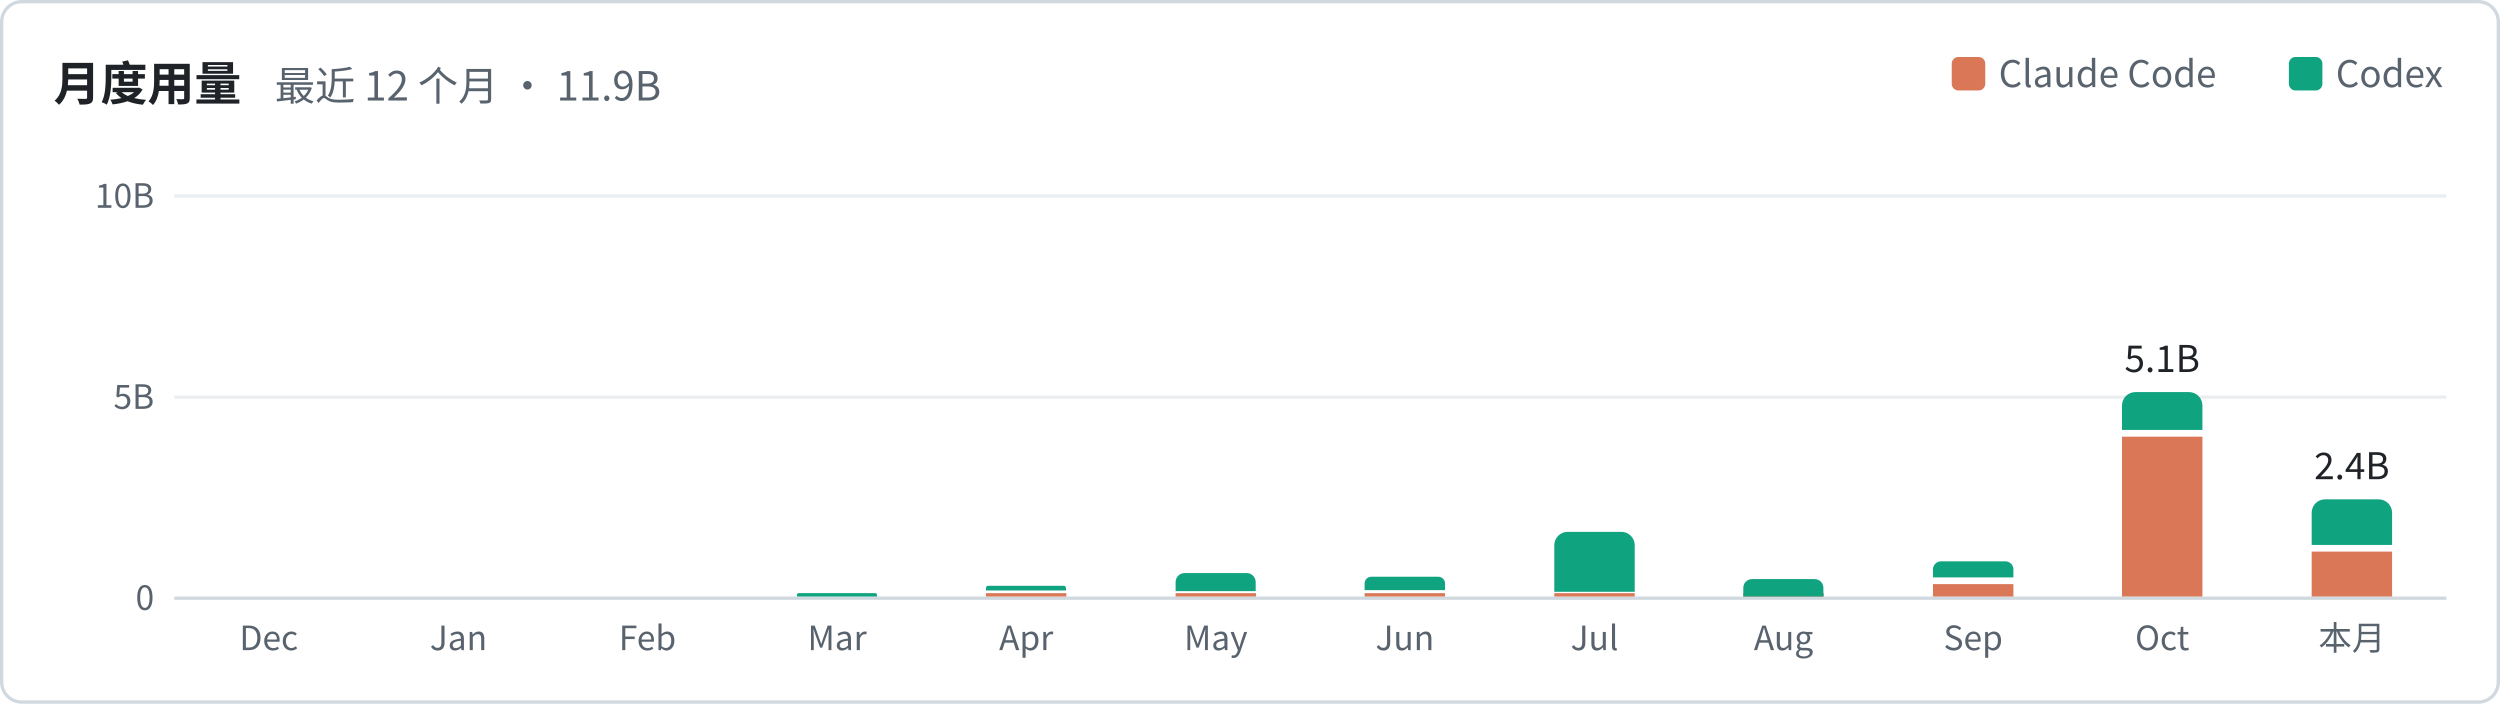
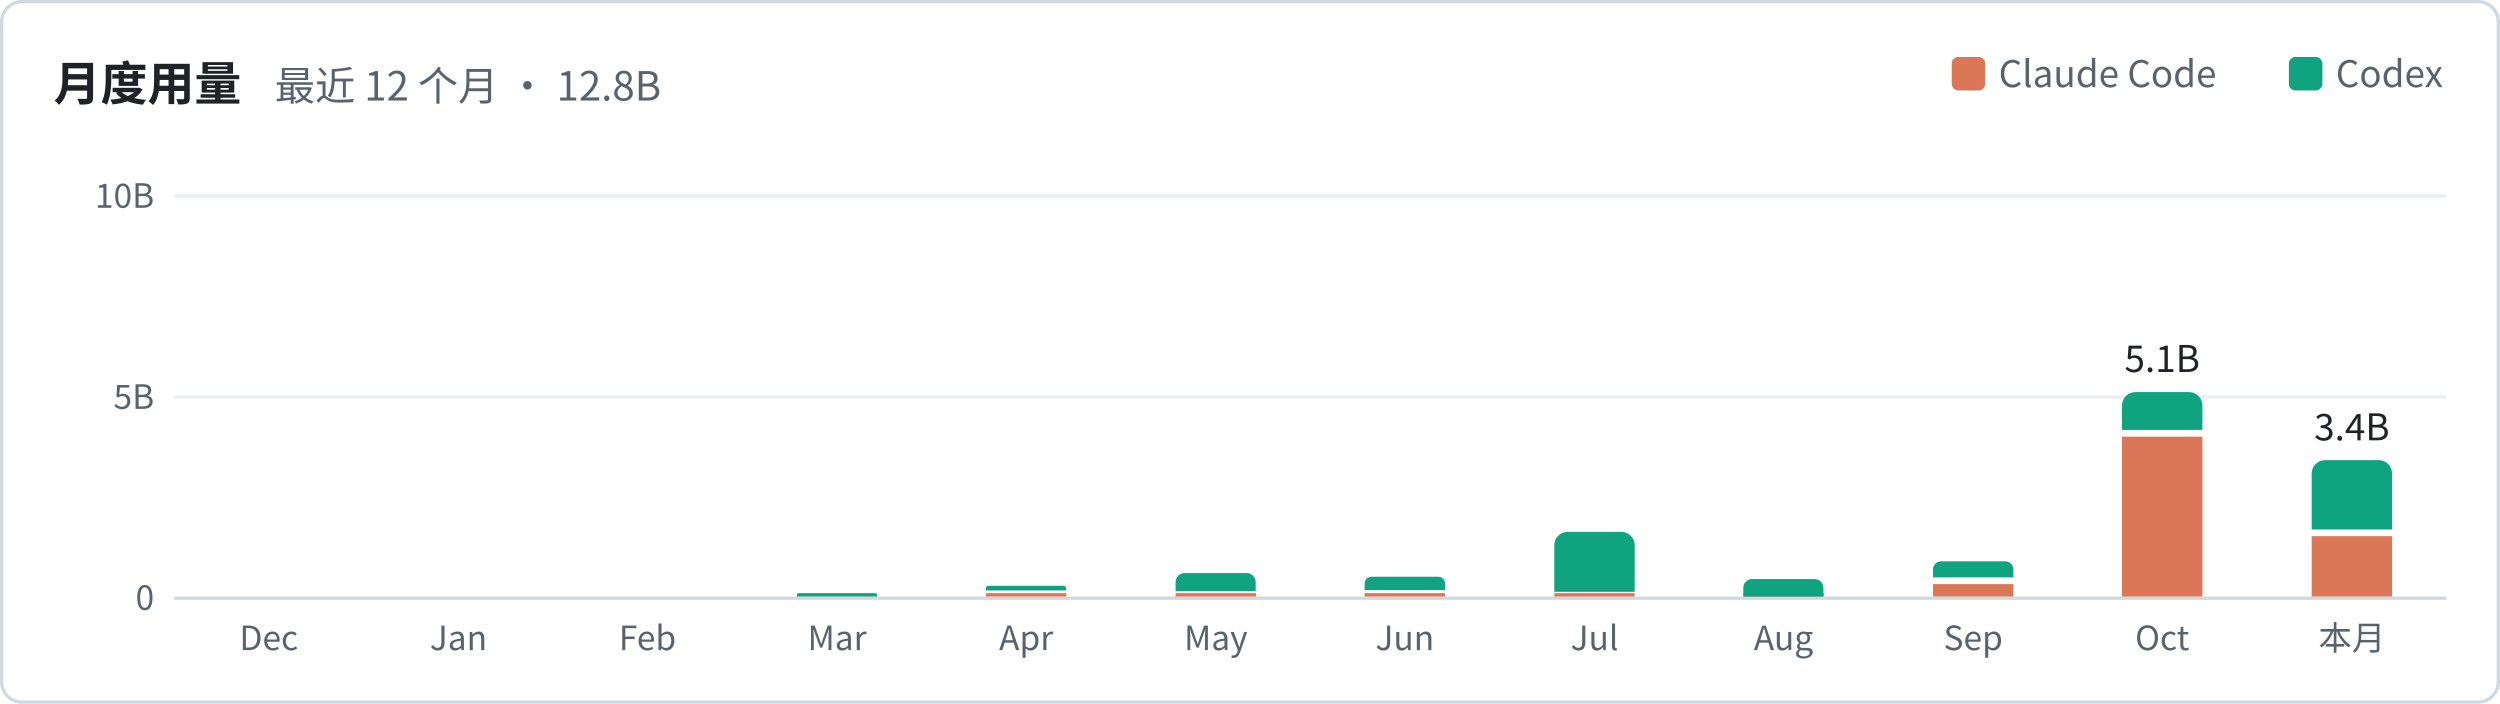
<svg xmlns="http://www.w3.org/2000/svg" width="746" height="210" viewBox="0 0 746 210" font-family="system-ui, -apple-system, 'Segoe UI', 'PingFang SC', 'Microsoft YaHei', 'Noto Sans CJK SC', sans-serif">
  <rect x="0.5" y="0.5" width="745" height="209" rx="6" fill="none" stroke="#d1d9e0" />
-   <text x="16" y="30" font-size="14" font-weight="600" fill="#1f2328">月度用量<tspan dx="10" font-size="12" font-weight="400" fill="#59636e">最近 12 个月 · 11.9B</tspan>
+   <text x="16" y="30" font-size="14" font-weight="600" fill="#1f2328">月度用量<tspan dx="10" font-size="12" font-weight="400" fill="#59636e">最近 12 个月 · 12.8B</tspan>
  </text>
  <line x1="52" y1="178.5" x2="730" y2="178.5" stroke="#d1d9e0" stroke-width="1" />
  <text x="46" y="182.0" font-size="10" text-anchor="end" fill="#59636e">0</text>
  <line x1="52" y1="118.5" x2="730" y2="118.5" stroke="#ebeef0" stroke-width="1" />
  <text x="46" y="122.0" font-size="10" text-anchor="end" fill="#59636e">5B</text>
  <line x1="52" y1="58.5" x2="730" y2="58.5" stroke="#ebeef0" stroke-width="1" />
  <text x="46" y="62.0" font-size="10" text-anchor="end" fill="#59636e">10B</text>
  <text x="80.2" y="194" font-size="10" text-anchor="middle" fill="#59636e">Dec</text>
  <text x="136.8" y="194" font-size="10" text-anchor="middle" fill="#59636e">Jan</text>
  <text x="193.2" y="194" font-size="10" text-anchor="middle" fill="#59636e">Feb</text>
  <path d="M237.8 178.0 v-0.5 a0.5 0.5 0 0 1 0.5 -0.5 h22.9 a0.5 0.5 0 0 1 0.5 0.5 v0.5 z" fill="#10a37f" />
  <text x="249.8" y="194" font-size="10" text-anchor="middle" fill="#59636e">Mar</text>
  <rect x="294.2" y="177.0" width="24" height="1.0" fill="#d97757" />
  <path d="M294.2 176.2 v-0.7 a0.7 0.7 0 0 1 0.7 -0.7 h22.5 a0.7 0.7 0 0 1 0.7 0.7 v0.7 z" fill="#10a37f" />
  <text x="306.2" y="194" font-size="10" text-anchor="middle" fill="#59636e">Apr</text>
  <rect x="350.8" y="177.0" width="24" height="1.0" fill="#d97757" />
  <path d="M350.8 176.4 v-2.7 a2.7 2.7 0 0 1 2.7 -2.7 h18.5 a2.7 2.7 0 0 1 2.7 2.7 v2.7 z" fill="#10a37f" />
  <text x="362.8" y="194" font-size="10" text-anchor="middle" fill="#59636e">May</text>
  <rect x="407.2" y="177.0" width="24" height="1.0" fill="#d97757" />
  <path d="M407.2 176.1 v-2.0 a2.0 2.0 0 0 1 2.0 -2.0 h20.0 a2.0 2.0 0 0 1 2.0 2.0 v2.0 z" fill="#10a37f" />
  <text x="419.2" y="194" font-size="10" text-anchor="middle" fill="#59636e">Jun</text>
  <rect x="463.8" y="177.0" width="24" height="1.0" fill="#d97757" />
  <path d="M463.8 176.6 v-13.9 a4.0 4.0 0 0 1 4.0 -4.0 h16.0 a4.0 4.0 0 0 1 4.0 4.0 v13.9 z" fill="#10a37f" />
  <text x="475.8" y="194" font-size="10" text-anchor="middle" fill="#59636e">Jul</text>
  <rect x="520.2" y="177.0" width="24" height="1.0" fill="#d97757" />
  <path d="M520.2 178.0 v-2.6 a2.6 2.6 0 0 1 2.6 -2.6 h18.7 a2.6 2.6 0 0 1 2.6 2.6 v2.6 z" fill="#10a37f" />
  <text x="532.2" y="194" font-size="10" text-anchor="middle" fill="#59636e">Aug</text>
  <rect x="576.8" y="174.3" width="24" height="3.7" fill="#d97757" />
  <path d="M576.8 172.3 v-2.4 a2.4 2.4 0 0 1 2.4 -2.4 h19.2 a2.4 2.4 0 0 1 2.4 2.4 v2.4 z" fill="#10a37f" />
  <text x="588.8" y="194" font-size="10" text-anchor="middle" fill="#59636e">Sep</text>
  <rect x="633.2" y="130.3" width="24" height="47.7" fill="#d97757" />
  <path d="M633.2 128.3 v-7.3 a4.0 4.0 0 0 1 4.0 -4.0 h16.0 a4.0 4.0 0 0 1 4.0 4.0 v7.3 z" fill="#10a37f" />
  <text x="645.2" y="111.0" font-size="11" text-anchor="middle" fill="#1f2328">5.1B</text>
  <text x="645.2" y="194" font-size="10" text-anchor="middle" fill="#59636e">Oct</text>
-   <rect x="689.8" y="164.6" width="24" height="13.4" fill="#d97757" />
-   <path d="M689.8 162.6 v-9.6 a4.0 4.0 0 0 1 4.0 -4.0 h16.0 a4.0 4.0 0 0 1 4.0 4.0 v9.6 z" fill="#10a37f" />
-   <text x="701.8" y="143.0" font-size="11" text-anchor="middle" fill="#1f2328">2.4B</text>
+   <rect x="689.8" y="160.0" width="24" height="18.0" fill="#d97757" />
+   <path d="M689.8 158.0 v-16.7 a4.0 4.0 0 0 1 4.0 -4.0 h16.0 a4.0 4.0 0 0 1 4.0 4.0 v16.7 z" fill="#10a37f" />
+   <text x="701.8" y="131.4" font-size="11" text-anchor="middle" fill="#1f2328">3.4B</text>
  <text x="701.8" y="194" font-size="10" text-anchor="middle" fill="#59636e">本月</text>
  <text x="697.0" y="26" font-size="11" fill="#59636e">Codex</text>
  <rect x="683.0" y="17" width="10" height="10" rx="2" fill="#10a37f" />
  <text x="596.4" y="26" font-size="11" fill="#59636e">Claude Code</text>
  <rect x="582.4" y="17" width="10" height="10" rx="2" fill="#d97757" />
</svg>
